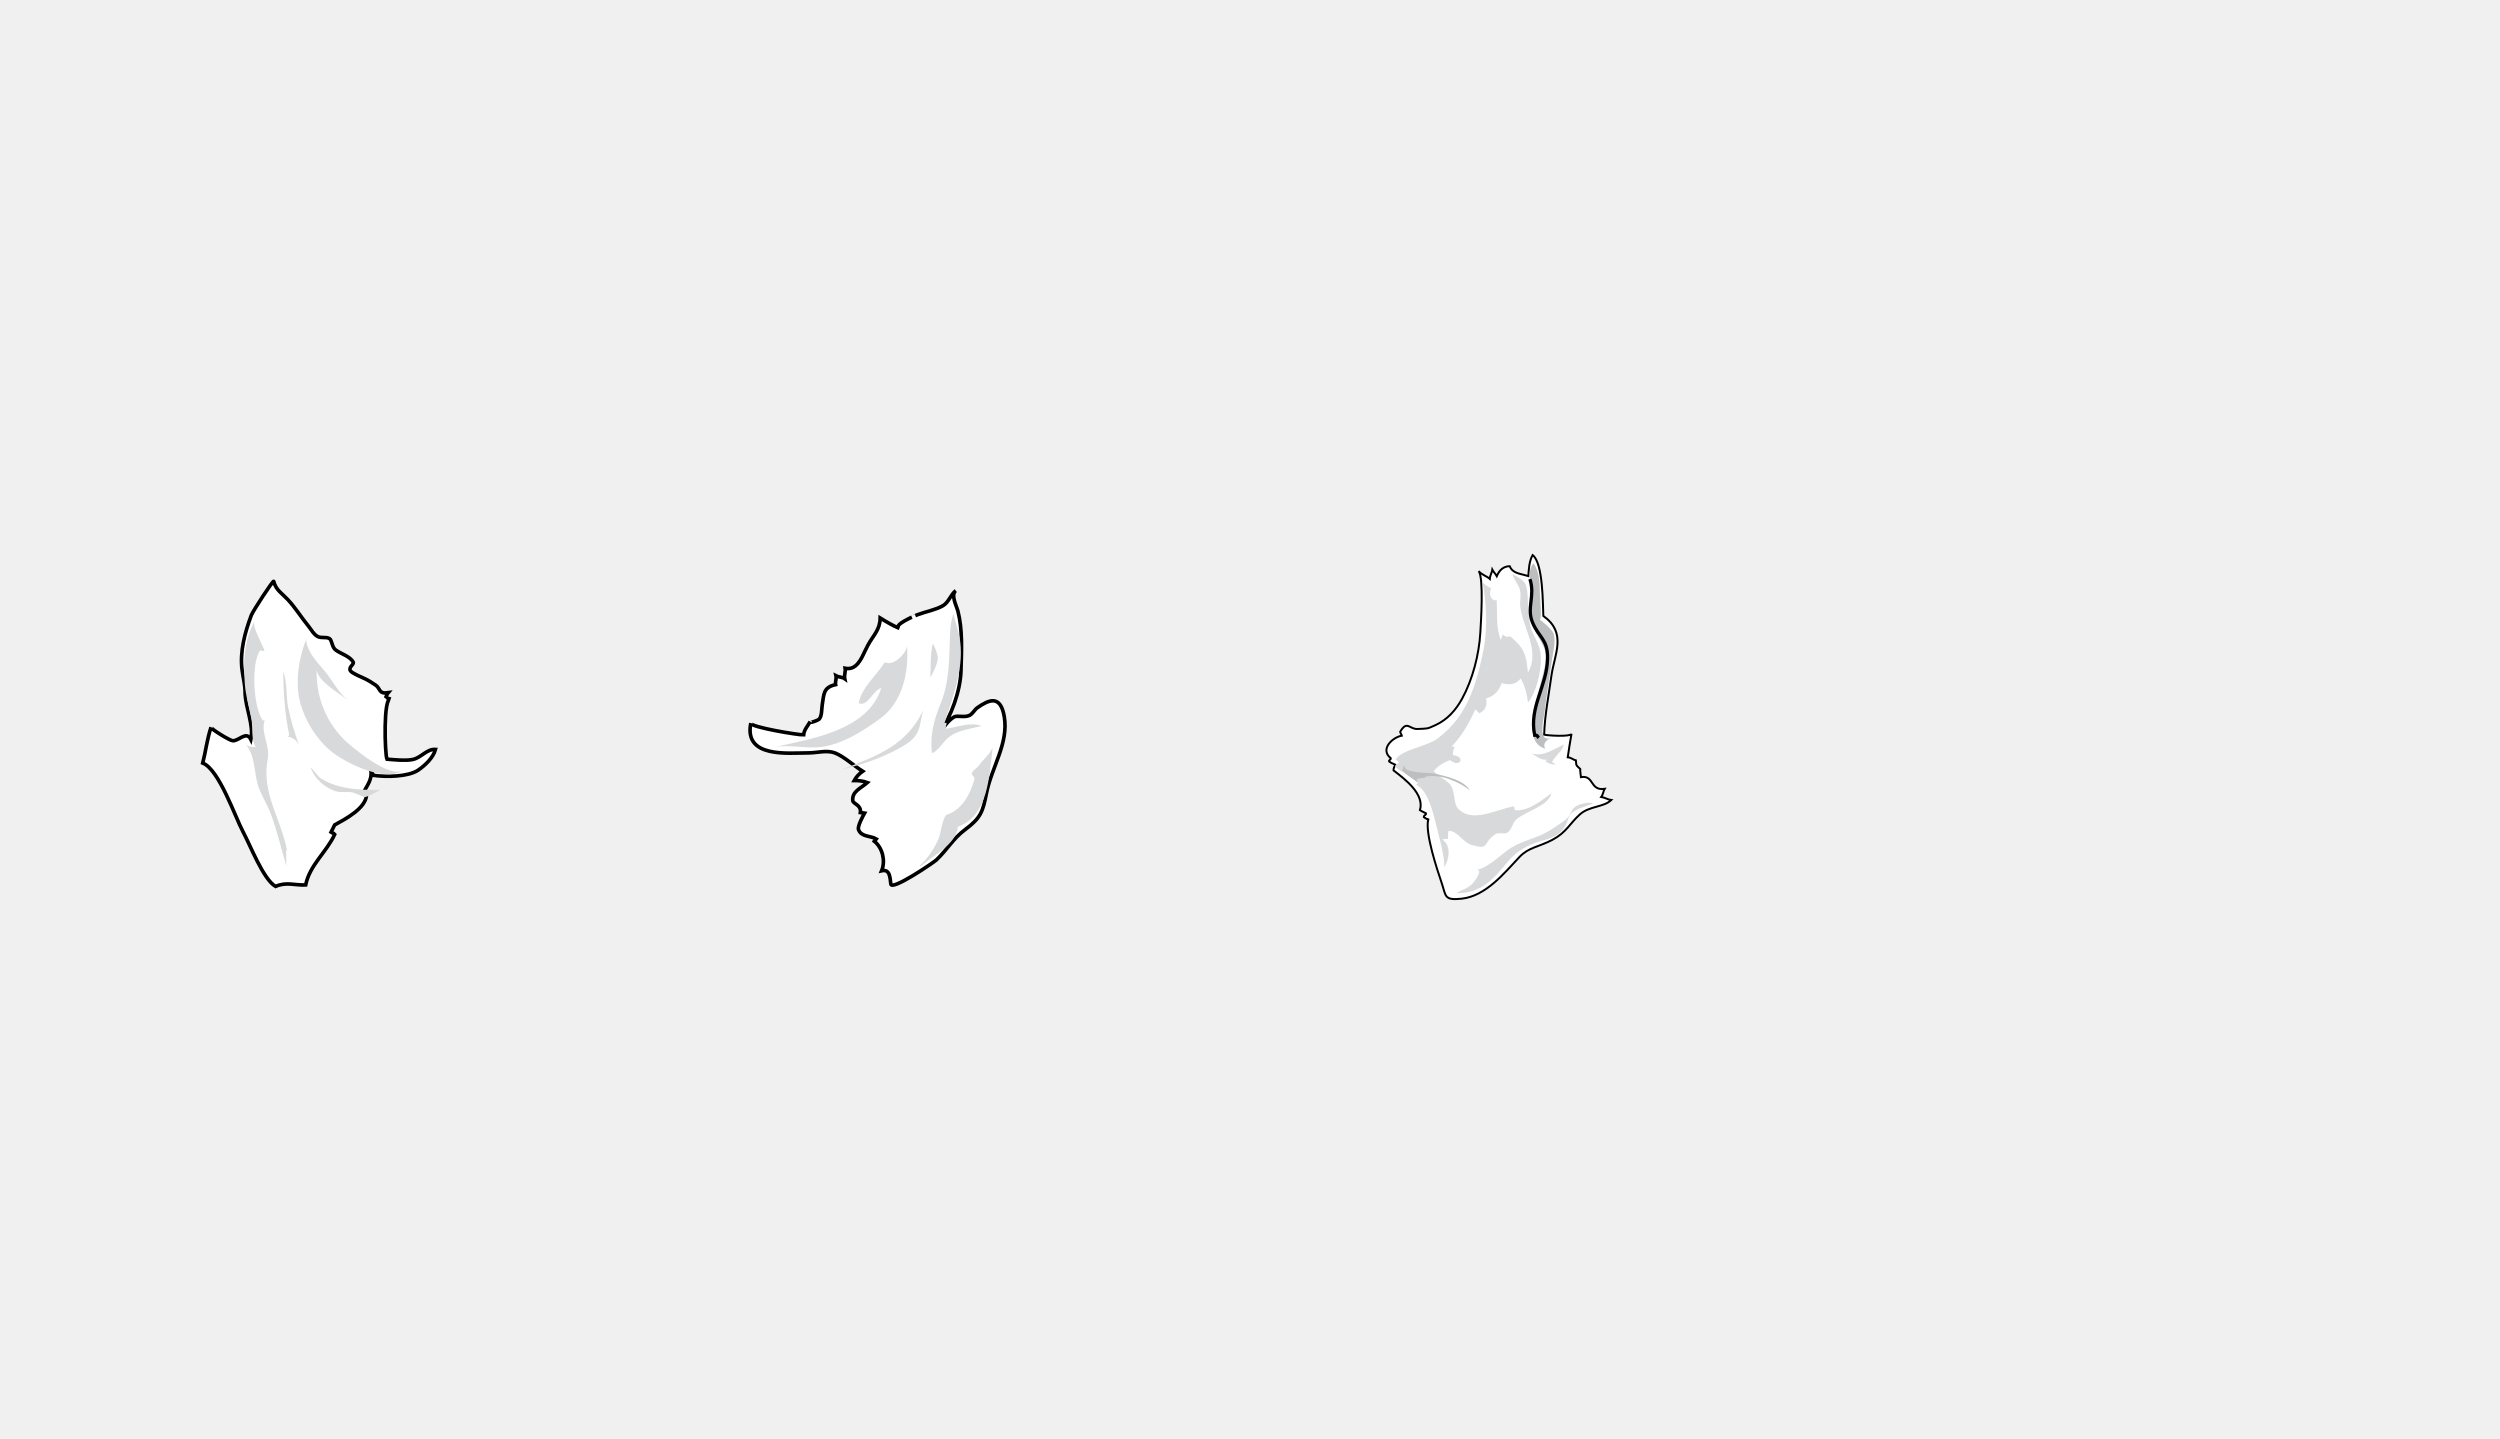
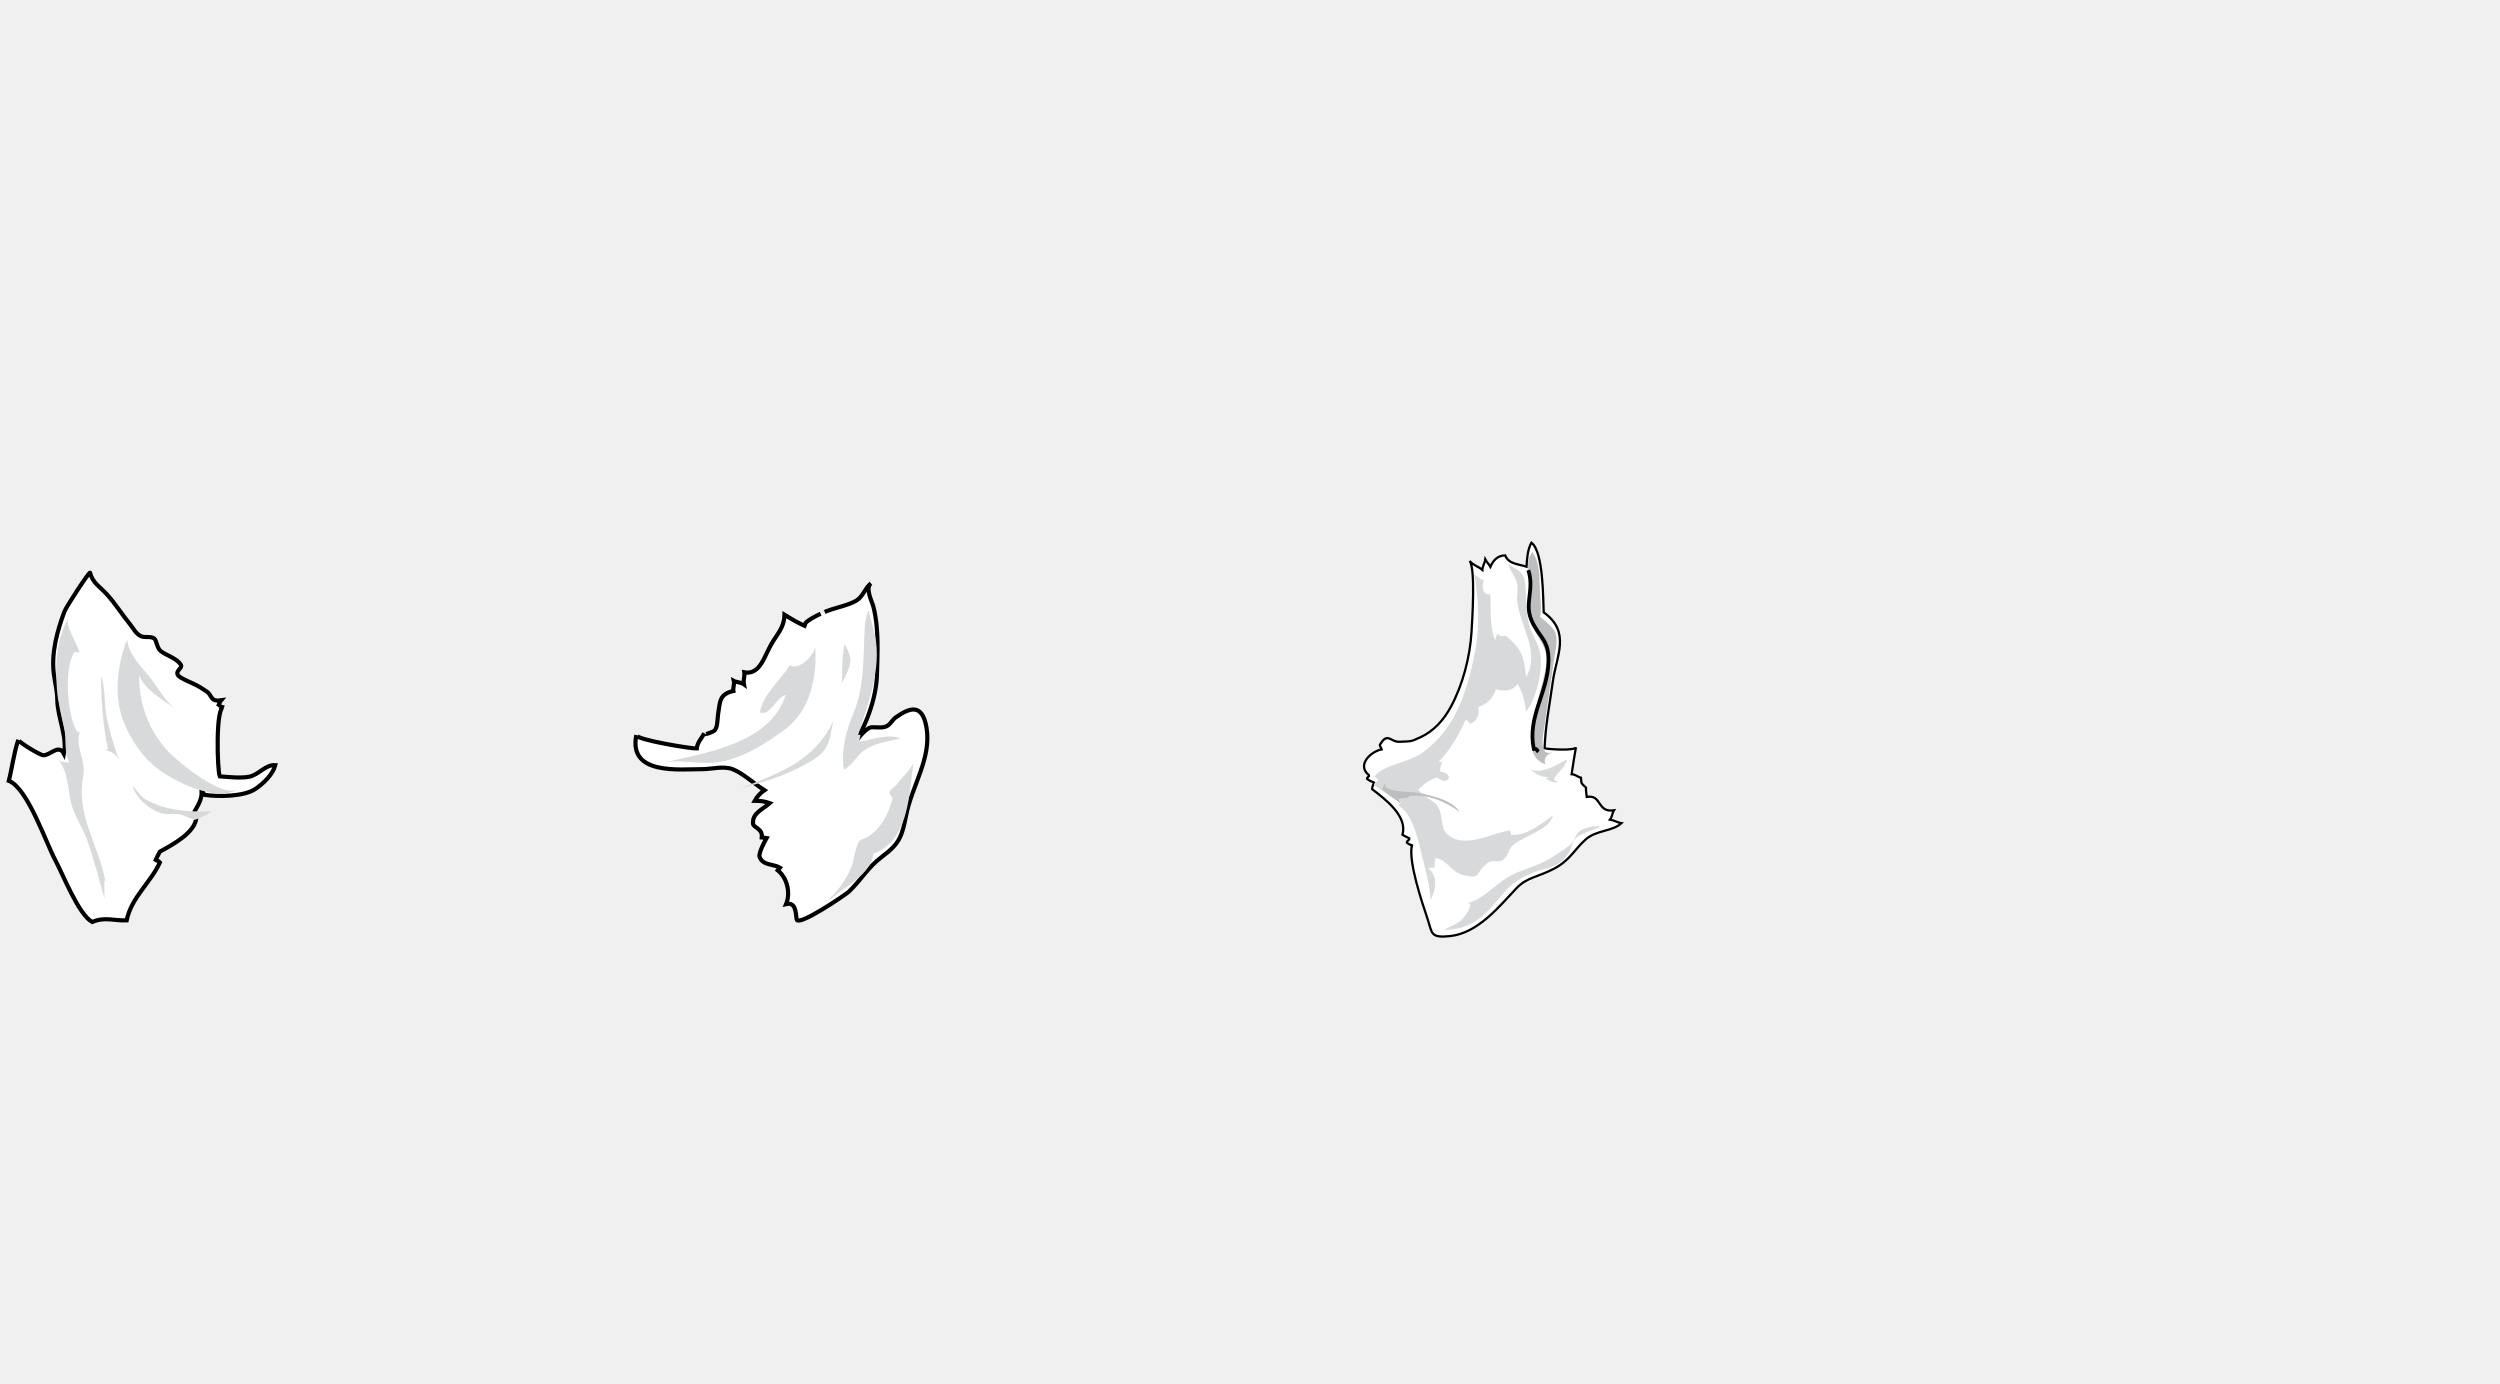
- <svg xmlns="http://www.w3.org/2000/svg" version="1.1" id="Layer_1" width="536.764" height="308.853" viewBox="0 0 536.764 308.853" overflow="visible" enable-background="new 0 0 536.764 308.853" xml:space="preserve">
+ <svg xmlns="http://www.w3.org/2000/svg" version="1.1" id="Layer_1" width="468.824" height="259.539" viewBox="0 0 468.824 259.539" overflow="visible" enable-background="new 0 0 536.764 308.853" xml:space="preserve">
  <defs id="defs285" />
-   <g id="g285">
+   <g id="g285" transform="translate(-41.87503,-17.41148)">
    <linearGradient id="XMLID_12_" gradientUnits="userSpaceOnUse" x1="129.352" y1="200.709" x2="129.027" y2="171.146">
      <stop offset="0" style="stop-color:#FFFFFF" id="stop37" />
      <stop offset="0.348" style="stop-color:#BCBEC0" id="stop38" />
      <stop offset="0.447" style="stop-color:#B8BABC" id="stop39" />
      <stop offset="0.541" style="stop-color:#ADAFB1" id="stop40" />
      <stop offset="0.634" style="stop-color:#9A9C9D" id="stop41" />
      <stop offset="0.726" style="stop-color:#7F8182" id="stop42" />
      <stop offset="0.817" style="stop-color:#5D5E5F" id="stop43" />
      <stop offset="0.908" style="stop-color:#333334" id="stop44" />
      <stop offset="0.997" style="stop-color:#020202" id="stop45" />
      <stop offset="1" style="stop-color:#000000" id="stop46" />
    </linearGradient>
    <linearGradient id="XMLID_15_" gradientUnits="userSpaceOnUse" x1="166.722" y1="106.349" x2="167.595" y2="109.184">
      <stop offset="0" style="stop-color:#F4D58D" id="stop77" />
      <stop offset="0.107" style="stop-color:#EFD18A" id="stop78" />
      <stop offset="0.234" style="stop-color:#E1C482" id="stop79" />
      <stop offset="0.371" style="stop-color:#C9AF74" id="stop80" />
      <stop offset="0.515" style="stop-color:#A79261" id="stop81" />
      <stop offset="0.664" style="stop-color:#7D6D48" id="stop82" />
      <stop offset="0.818" style="stop-color:#483F2A" id="stop83" />
      <stop offset="0.973" style="stop-color:#0B0A07" id="stop84" />
      <stop offset="1" style="stop-color:#000000" id="stop85" />
    </linearGradient>
-     <g id="g286">
-       <g id="g97">
-         <path fill="#FFFFFF" stroke="#000000" stroke-width="0.78" d="M79.38,146.281c-0.467-0.276-0.963-0.537-1.583-0.812    c-0.539-0.239-2.235-0.952-2.549-1.436c-0.529-0.819,0.874-1.348,0.57-1.894c-0.716-1.285-2.698-1.76-3.813-2.64    c-0.716-0.565-0.754-2.048-1.226-2.364c-0.742-0.492-1.769-0.032-2.578-0.476c-0.911-0.499-1.309-1.408-1.914-2.142    c-1.523-1.853-2.835-4.002-4.5-5.789c-1.218-1.305-2.562-2.048-3.021-3.904c-0.085-0.342-4.467,6.363-4.806,7.27    c-1.375,3.678-2.494,7.782-1.986,11.735c0.25,1.938,0.621,2.984,0.646,4.846c0.04,3.232,1.925,7.008,1.249,10.106    c-0.975-1.955-2.539,0.304-3.882,0.263c-0.628-0.02-4.788-2.564-4.67-2.905c-0.842,2.457-1.16,5.249-1.788,7.691    c3.519,1.366,6.965,11.629,8.687,14.829c1.546,2.876,4.332,10.164,6.95,11.658c2.313-1.026,4.129-0.209,6.46-0.308    c0.871-4.301,4.464-7.018,6.233-10.86c-0.32-0.369-0.393-0.211-0.789-0.476c0.228-0.501,0.649-1.31,0.778-1.551    c2.333-1.291,6.803-3.603,6.865-6.583c-0.247-0.049-0.493-0.098-0.742-0.148c0.628-1.572,2.007-2.828,1.655-5.001    c0.196,0.394,0.386,0.619,0.535,1.077c2.726,0.394,7.503,0.332,9.622-1.113c1.511-1.032,3.243-2.683,3.722-4.453    c-1.866-0.142-3.085,1.815-4.919,2.171c-1.629,0.316-3.863,0.046-5.501-0.073c-0.461-0.969-0.836-13.493,0.807-12.91    c-0.167-0.059-1.052-0.315-1.174-0.155c0.214-0.28,0.357-0.913,0.603-1.195c-2.071,0.304-1.632-0.931-2.654-1.627    C80.213,146.805,79.808,146.535,79.38,146.281z" id="path93" />
-         <path fill="#D8D9DA" d="M55.871,139.644c-2.058,2.766-1.45,12.476,0.598,15.106c0.095-0.104,0.212-0.152,0.35-0.144    c-0.883,3.015,1.24,5.275,0.639,8.518c-1.331,7.208,2.891,12.669,4.177,19.499c-0.064-0.03-0.127-0.059-0.191-0.086    c0.013,1.113,0.01,2.226,0.025,3.339c-1.113-3.728-1.948-7.385-3.301-11.082c-0.783-2.141-2.288-4.35-2.876-6.499    c-0.699-2.556-0.569-6.292-2.557-8.48c0.736,0.641,1.263,0.512,2.147,0.579c-1.025-1.789-0.544-4.252-0.928-6.146    c-0.537-2.641-1.2-4.855-1.399-7.535c-0.359-4.867-0.138-9.148,2.106-13.367c-0.674,1.268,1.893,5.16,2.133,6.452    C56.484,139.762,56.173,139.717,55.871,139.644z" id="path94" />
-         <path fill="#D8D9DA" d="M61.781,158.154c1.209,0.195,2.05,0.914,2.467,2.009c-0.958-2.748-1.754-5.35-2.37-8.202    c-0.503-2.335-0.173-5.727-1.095-7.746c0.098,4.757,0.37,9.041,1.325,13.611" id="path95" />
-         <path fill="#D8D9DA" d="M68.645,166.98c3.835,2.503,8.569,2.685,12.975,2.599c-1.056,0.642-2.224,1.338-3.418,1.608    c0.165-0.038-2.281-1.002-2.551-1.054c-1.132-0.215-2.26,0.105-3.411-0.205c-2.391-0.646-4.855-2.855-5.555-5.236" id="path96" />
-         <path fill="#D8D9DA" d="M73.663,158.584c-3.838-3.977-5.81-9.191-5.679-14.711c0.444,2.519,4.703,4.902,6.753,6.476    c-2.083-1.6-3.245-4.092-4.872-6.084c-1.66-2.035-3.882-4.118-4.145-6.931c-1.612,4.021-2.393,9.266-1.268,13.526    c1.044,3.955,3.64,8.089,6.86,10.619c3.063,2.407,11.482,6.623,15.201,3.849C83.791,167.359,75.284,160.262,73.663,158.584z" id="path97" />
+     <g id="g97">
+       <path fill="#ffffff" stroke="#000000" stroke-width="0.78" d="m 79.38,146.281 c -0.467,-0.276 -0.963,-0.537 -1.583,-0.812 -0.539,-0.239 -2.235,-0.952 -2.549,-1.436 -0.529,-0.819 0.874,-1.348 0.57,-1.894 -0.716,-1.285 -2.698,-1.76 -3.813,-2.64 -0.716,-0.565 -0.754,-2.048 -1.226,-2.364 -0.742,-0.492 -1.769,-0.032 -2.578,-0.476 -0.911,-0.499 -1.309,-1.408 -1.914,-2.142 -1.523,-1.853 -2.835,-4.002 -4.5,-5.789 -1.218,-1.305 -2.562,-2.048 -3.021,-3.904 -0.085,-0.342 -4.467,6.363 -4.806,7.27 -1.375,3.678 -2.494,7.782 -1.986,11.735 0.25,1.938 0.621,2.984 0.646,4.846 0.04,3.232 1.925,7.008 1.249,10.106 -0.975,-1.955 -2.539,0.304 -3.882,0.263 -0.628,-0.02 -4.788,-2.564 -4.67,-2.905 -0.842,2.457 -1.16,5.249 -1.788,7.691 3.519,1.366 6.965,11.629 8.687,14.829 1.546,2.876 4.332,10.164 6.95,11.658 2.313,-1.026 4.129,-0.209 6.46,-0.308 0.871,-4.301 4.464,-7.018 6.233,-10.86 -0.32,-0.369 -0.393,-0.211 -0.789,-0.476 0.228,-0.501 0.649,-1.31 0.778,-1.551 2.333,-1.291 6.803,-3.603 6.865,-6.583 -0.247,-0.049 -0.493,-0.098 -0.742,-0.148 0.628,-1.572 2.007,-2.828 1.655,-5.001 0.196,0.394 0.386,0.619 0.535,1.077 2.726,0.394 7.503,0.332 9.622,-1.113 1.511,-1.032 3.243,-2.683 3.722,-4.453 -1.866,-0.142 -3.085,1.815 -4.919,2.171 -1.629,0.316 -3.863,0.046 -5.501,-0.073 -0.461,-0.969 -0.836,-13.493 0.807,-12.91 -0.167,-0.059 -1.052,-0.315 -1.174,-0.155 0.214,-0.28 0.357,-0.913 0.603,-1.195 -2.071,0.304 -1.632,-0.931 -2.654,-1.627 -0.454,-0.307 -0.859,-0.577 -1.287,-0.831 z" id="path93" />
+       <path fill="#d8d9da" d="m 55.871,139.644 c -2.058,2.766 -1.45,12.476 0.598,15.106 0.095,-0.104 0.212,-0.152 0.35,-0.144 -0.883,3.015 1.24,5.275 0.639,8.518 -1.331,7.208 2.891,12.669 4.177,19.499 -0.064,-0.03 -0.127,-0.059 -0.191,-0.086 0.013,1.113 0.01,2.226 0.025,3.339 -1.113,-3.728 -1.948,-7.385 -3.301,-11.082 -0.783,-2.141 -2.288,-4.35 -2.876,-6.499 -0.699,-2.556 -0.569,-6.292 -2.557,-8.48 0.736,0.641 1.263,0.512 2.147,0.579 -1.025,-1.789 -0.544,-4.252 -0.928,-6.146 -0.537,-2.641 -1.2,-4.855 -1.399,-7.535 -0.359,-4.867 -0.138,-9.148 2.106,-13.367 -0.674,1.268 1.893,5.16 2.133,6.452 -0.31,-0.036 -0.621,-0.081 -0.923,-0.154 z" id="path94" />
+       <path fill="#d8d9da" d="m 61.781,158.154 c 1.209,0.195 2.05,0.914 2.467,2.009 -0.958,-2.748 -1.754,-5.35 -2.37,-8.202 -0.503,-2.335 -0.173,-5.727 -1.095,-7.746 0.098,4.757 0.37,9.041 1.325,13.611" id="path95" />
+       <path fill="#d8d9da" d="m 68.645,166.98 c 3.835,2.503 8.569,2.685 12.975,2.599 -1.056,0.642 -2.224,1.338 -3.418,1.608 0.165,-0.038 -2.281,-1.002 -2.551,-1.054 -1.132,-0.215 -2.26,0.105 -3.411,-0.205 -2.391,-0.646 -4.855,-2.855 -5.555,-5.236" id="path96" />
+       <path fill="#d8d9da" d="m 73.663,158.584 c -3.838,-3.977 -5.81,-9.191 -5.679,-14.711 0.444,2.519 4.703,4.902 6.753,6.476 -2.083,-1.6 -3.245,-4.092 -4.872,-6.084 -1.66,-2.035 -3.882,-4.118 -4.145,-6.931 -1.612,4.021 -2.393,9.266 -1.268,13.526 1.044,3.955 3.64,8.089 6.86,10.619 3.063,2.407 11.482,6.623 15.201,3.849 -2.722,2.031 -11.229,-5.066 -12.85,-6.744 z" id="path97" />
+     </g>
+     <g id="g103">
+       <g id="g102">
+         <path fill="#ffffff" stroke="#000000" stroke-width="0.78" d="m 196.97,131.996 c -0.15,0.056 -0.294,0.117 -0.438,0.178 0.023,-0.01 -5.025,2.09 -3.418,2.746 -1.359,-0.556 -2.732,-1.371 -4.132,-2.234 -0.035,2.531 -1.468,3.694 -2.62,5.812 -0.239,0.439 -0.462,0.887 -0.676,1.344 -0.841,1.805 -1.875,4.098 -4.224,3.652 0.107,0.661 -0.237,1.567 -0.1,2.222 -0.472,-0.344 -1.452,-0.369 -1.861,-0.595 0.122,0.533 -0.199,1.333 -0.097,1.871 -2.694,0.595 -2.487,2.087 -2.867,4.349 -0.138,0.823 -0.033,2.462 -0.702,3.108 -0.193,0.186 -2.146,0.959 -1.875,0.47 -0.555,1.007 -1.313,1.73 -1.419,2.859 -0.925,0.061 -11.512,-1.65 -11.336,-2.523 -1.524,7.564 8.006,6.392 12.403,6.395 1.8,0.001 3.943,-0.652 5.674,0.018 1.9,0.734 4.109,2.794 5.938,3.923 -0.736,0.512 -1.417,1.253 -1.819,1.993 0.938,0 1.938,0.094 2.833,0.434 -1.367,1.211 -3.361,1.908 -3.136,3.888 0.079,0.72 1.847,0.893 1.635,2.542 0.301,0.021 0.6,0.06 0.899,0.114 -0.34,0.593 -1.542,2.859 -1.315,3.528 0.567,1.661 2.686,1.336 3.833,2.036 -0.133,0.17 -0.271,0.337 -0.414,0.5 1.788,1.445 2.414,4.255 1.556,6.331 1.788,-0.406 1.788,1.428 1.972,2.859 0.191,1.494 9.202,-4.631 9.78,-5.179 2.357,-2.236 3.583,-4.596 6.192,-6.53 3.406,-2.522 3.8,-3.931 4.579,-7.864 1.091,-5.498 4.766,-10.644 3.812,-16.34 -0.808,-4.839 -3.325,-3.659 -5.768,-1.96 -0.654,0.455 -0.948,1.271 -1.729,1.665 -0.958,0.482 -2.621,-0.021 -3.221,0.297 -1.179,0.63 -2.259,2.155 -3.202,3.5 2.493,-3.559 4.505,-9.038 4.622,-13.432 0.113,-4.189 0.383,-8.791 -0.689,-12.869 -0.235,-0.899 -1.568,-3.403 -0.431,-4.293 -1.088,0.853 -1.522,2.5 -2.71,3.212 -1.512,0.907 -3.78,1.296 -5.529,1.973 z" id="path98" />
+         <path fill="#d8d9da" d="m 202.791,155.237 c 1.891,-5.989 4.437,-12.234 3.179,-18.701 -0.312,-1.595 -0.958,-3.209 -1.256,-4.771 -0.56,1.695 -0.662,2.76 -0.738,4.554 -0.225,5.25 -0.064,9.966 -2.042,14.795 -1.355,3.314 -2.326,6.703 -1.833,10.593 1.343,-0.427 2.498,-2.66 3.785,-3.563 2.019,-1.418 4.343,-1.614 6.869,-2.278 -2.534,-0.937 -5.302,0.305 -7.738,0.612 0.026,-0.289 0.166,-1.008 0.24,-1.217 -0.155,-0.081 -0.312,-0.089 -0.466,-0.024 z" id="path99" />
+         <path fill="#d8d9da" d="m 197.43,185.938 c 1.764,-1.664 3.284,-3.857 4.183,-6.114 0.363,-0.905 0.797,-4.624 1.742,-4.928 3.22,-1.035 5.098,-4.591 5.848,-7.598 0.146,-0.58 -0.705,-0.842 -0.545,-1.292 0.248,-0.703 1.104,-1.047 1.521,-1.642 0.938,-1.348 2.221,-2.315 2.954,-3.83 -0.771,5.978 -0.848,14.612 -7.475,16.961 -0.373,3.9 -5.357,6.124 -7.9,8.442" id="path100" />
+         <path fill="#d8d9da" d="m 198.737,151.291 c -3.466,8.584 -10.112,10.879 -17.975,13.916 4.63,-1.083 10.222,-3.015 14.116,-5.655 3.538,-2.397 2.291,-5.382 3.859,-8.261" id="path101" />
+         <path fill="#d8d9da" d="m 200.246,138.284 c -0.554,2.534 -0.396,5.13 -0.48,7.18 0.677,-1.232 1.489,-2.807 1.602,-4.229 0.053,-0.685 -1.042,-3.315 -1.122,-2.951 z" id="path102" />
      </g>
-       <g id="g103">
-         <g id="g102">
-           <path fill="#FFFFFF" stroke="#000000" stroke-width="0.78" d="M196.97,131.996c-0.15,0.056-0.294,0.117-0.438,0.178     c0.023-0.01-5.025,2.09-3.418,2.746c-1.359-0.556-2.732-1.371-4.132-2.234c-0.035,2.531-1.468,3.694-2.62,5.812     c-0.239,0.439-0.462,0.887-0.676,1.344c-0.841,1.805-1.875,4.098-4.224,3.652c0.107,0.661-0.237,1.567-0.1,2.222     c-0.472-0.344-1.452-0.369-1.861-0.595c0.122,0.533-0.199,1.333-0.097,1.871c-2.694,0.595-2.487,2.087-2.867,4.349     c-0.138,0.823-0.033,2.462-0.702,3.108c-0.193,0.186-2.146,0.959-1.875,0.47c-0.555,1.007-1.313,1.73-1.419,2.859     c-0.925,0.061-11.512-1.65-11.336-2.523c-1.524,7.564,8.006,6.392,12.403,6.395c1.8,0.001,3.943-0.652,5.674,0.018     c1.9,0.734,4.109,2.794,5.938,3.923c-0.736,0.512-1.417,1.253-1.819,1.993c0.938,0,1.938,0.094,2.833,0.434     c-1.367,1.211-3.361,1.908-3.136,3.888c0.079,0.72,1.847,0.893,1.635,2.542c0.301,0.021,0.6,0.06,0.899,0.114     c-0.34,0.593-1.542,2.859-1.315,3.528c0.567,1.661,2.686,1.336,3.833,2.036c-0.133,0.17-0.271,0.337-0.414,0.5     c1.788,1.445,2.414,4.255,1.556,6.331c1.788-0.406,1.788,1.428,1.972,2.859c0.191,1.494,9.202-4.631,9.78-5.179     c2.357-2.236,3.583-4.596,6.192-6.53c3.406-2.522,3.8-3.931,4.579-7.864c1.091-5.498,4.766-10.644,3.812-16.34     c-0.808-4.839-3.325-3.659-5.768-1.96c-0.654,0.455-0.948,1.271-1.729,1.665c-0.958,0.482-2.621-0.021-3.221,0.297     c-1.179,0.63-2.259,2.155-3.202,3.5c2.493-3.559,4.505-9.038,4.622-13.432c0.113-4.189,0.383-8.791-0.689-12.869     c-0.235-0.899-1.568-3.403-0.431-4.293c-1.088,0.853-1.522,2.5-2.71,3.212C200.987,130.93,198.719,131.319,196.97,131.996z" id="path98" />
-           <path fill="#D8D9DA" d="M202.791,155.237c1.891-5.989,4.437-12.234,3.179-18.701c-0.312-1.595-0.958-3.209-1.256-4.771     c-0.56,1.695-0.662,2.76-0.738,4.554c-0.225,5.25-0.064,9.966-2.042,14.795c-1.355,3.314-2.326,6.703-1.833,10.593     c1.343-0.427,2.498-2.66,3.785-3.563c2.019-1.418,4.343-1.614,6.869-2.278c-2.534-0.937-5.302,0.305-7.738,0.612     c0.026-0.289,0.166-1.008,0.24-1.217C203.102,155.18,202.945,155.172,202.791,155.237z" id="path99" />
-           <path fill="#D8D9DA" d="M197.43,185.938c1.764-1.664,3.284-3.857,4.183-6.114c0.363-0.905,0.797-4.624,1.742-4.928     c3.22-1.035,5.098-4.591,5.848-7.598c0.146-0.58-0.705-0.842-0.545-1.292c0.248-0.703,1.104-1.047,1.521-1.642     c0.938-1.348,2.221-2.315,2.954-3.83c-0.771,5.978-0.848,14.612-7.475,16.961c-0.373,3.9-5.357,6.124-7.9,8.442" id="path100" />
-           <path fill="#D8D9DA" d="M198.737,151.291c-3.466,8.584-10.112,10.879-17.975,13.916c4.63-1.083,10.222-3.015,14.116-5.655     C198.416,157.155,197.169,154.17,198.737,151.291" id="path101" />
-           <path fill="#D8D9DA" d="M200.246,138.284c-0.554,2.534-0.396,5.13-0.48,7.18c0.677-1.232,1.489-2.807,1.602-4.229     C201.421,140.55,200.326,137.92,200.246,138.284z" id="path102" />
-         </g>
-         <path fill="#D8D9DA" d="M191.263,142.329c-0.448,0.091-0.884,0.055-1.277-0.158c-1.632,2.612-5.194,5.701-5.6,8.824    c2.012,0.795,2.982-2.822,4.843-3.282c-2.959,9.257-15.291,10.919-23.087,12.74c3.011-0.703,6.975,0.355,10.179-0.078    c4.678-0.632,9.004-3.433,12.725-6.146c4.711-3.435,6.129-9.938,5.703-15.475C194.487,140.123,192.823,142.009,191.263,142.329z" id="path103" />
-       </g>
-       <g id="g231">
-         <path fill="#FFFFFF" stroke="#000000" stroke-width="0.426" d="M333.087,145.158c0.647-4.719,3.424-9.239-1.724-12.909    c-0.119-2.35-0.029-11.41-2.305-13.075c-0.749,1.358-0.83,3.148-0.913,4.507c-1.691-0.529-3.334-0.489-4.005-2.118    c-1.329,0.025-2.214,0.83-2.773,2.143c-0.22-0.409-0.77-1.014-0.932-1.335c-0.023,0.241-0.544,1.264-0.571,1.914    c-0.699-0.625-1.711-0.845-2.397-1.679c1.144,1.389,0.488,11.185,0.366,13.261c-0.274,4.681-1.645,10.007-3.907,14.141    c-1.345,2.458-3.16,4.495-5.692,5.667c-1.942,0.898-1.717,0.729-3.902,0.841c-1.703,0.088-2.238-1.937-3.705,0.604    c0.044,0.335,0.258,0.461,0.357,0.827c-2,0.363-4.778,2.907-2.389,4.838c0.078,0.39-0.467,0.335-0.335,0.711    c0.488,0.374,0.759,0.409,1.294,0.672c-0.119,0.381-0.398,0.821-0.361,1.234c2.521,1.934,6.695,5.09,5.679,8.543    c0.276,0.207,0.958,0.485,1.292,0.675c0.061,0.438-0.489,0.362-0.463,0.839c0.079,0.077,0.938,0.541,0.939,0.541    c-0.673,2.982,1.926,10.707,2.918,13.646c0.931,2.755,0.467,3.711,4.25,3.31c5.218-0.553,9.145-5.483,12.438-8.964    c1.986-2.101,4.129-2.122,7.073-3.683c3.005-1.595,3.759-3.555,5.907-5.466c2.027-1.805,5.069-1.491,6.718-3.065    c-0.622-0.071-1.466-0.56-2.151-0.673c0.407-0.499,0.496-1.396,0.719-1.73c-3.209,0.454-2.189-2.998-5.073-2.521    c-0.054-0.535-0.183-1.217-0.152-1.74c-1.013-0.971-0.798-0.632-0.937-1.855c-0.582-0.117-0.971-0.604-1.751-0.663    c0.229-1.664,0.554-3.53,0.813-5.065c-0.124,0.734-5.25,0.387-5.875,0.21C331.656,153.573,332.517,149.304,333.087,145.158z" id="path225" />
-         <path fill="#D8D9DA" d="M326.403,130.195c0.477,4.476,4.412,9.621,1.651,14.185c-0.379-3.867-0.768-5.271-3.852-7.785    c-0.55,0.296-1.128,0.079-1.592-0.407c-0.051,0.442-0.322,0.898-0.344,1.323c-1.127-2.752-0.748-5.736-0.923-8.647    c-1.46,0.209-1.685-1.608-1.171-2.58c-0.688-0.237-1.389-0.797-1.838-1.229c0.839,4.229,1.047,10.179,0.191,14.421    c-0.693,3.439-1.502,6.783-2.827,9.915c-1.569,3.708-3.729,6.684-7.004,9.145c-2.442,1.836-7.589,2.312-9.016,4.488    c-0.005,0.049,0.626,0.598,0.7,0.708c-0.313,0.359-0.717,0.304-0.842,0.828c1.419,1.406,3.613,2.071,5.09,3.432    c-0.196,0.154-0.392,0.312-0.584,0.471c2.524,1.292,3.613,5.761,4.213,8.309c0.559,2.377,1.888,6.655,1.858,9.439    c1.06-1.813,1.522-4.621-0.415-5.938c0.286-0.174,0.873-0.168,1.199-0.164c0.005-0.508-0.041-1.264,0.139-1.75    c2.072,0.089,2.896,2.509,5.137,3.121c3.639,0.996,2.197-0.441,4.734-2.282c0.89-0.645,2.121,0.053,2.849-0.511    c0.967-0.747,0.961-2.037,1.826-2.769c2.226-1.883,6.804-2.799,7.543-5.62c-2.034,1.512-5.162,4.028-7.877,3.644    c-0.059-0.264-0.112-0.528-0.163-0.793c-3.602,0.438-9.104,3.894-12.154,0.297c-0.885-1.042-0.461-3.65-1.599-5.017    c-0.998-1.201-2.603-1.584-3.476-2.925c0.995-1.116,2.102-1.829,3.488-2.305c2.157,1.808,3.438-0.757,0.627-1.076    c-0.084-0.564,0.098-1.249,0.35-1.752c-0.239-0.109-0.479-0.124-0.721-0.046c2.074-1.98,4.014-5.358,5.152-8.023    c0.193,0.188,0.58,0.54,0.841,0.843c1.306-0.539,1.759-1.696,1.489-3.176c1.651-0.474,2.85-1.671,3.322-3.322    c1.59,0.512,3.174,0.34,4.074-0.98c0.963,1.606,1.359,3.327,1.594,5.148c1.797-2.161,2.723-6.405,2.771-9.18    c0.041-2.44-0.755-3.582-1.723-5.703c-1.113-2.439-0.978-5.383-1.13-8.015c-0.168-2.896-0.631-3.202-3.27-4.686    c0.248,1.167,1.314,2.17,1.625,3.467C326.656,127.98,326.278,129.022,326.403,130.195z" id="path226" />
-         <path fill="#D8D9DA" d="M316.956,186.767c2.507-0.297,5.479-3.547,7.606-4.818c2.648-1.582,5.781-2.07,8.357-3.759    c1.04-0.682,2.184-1.387,3.163-2.149c1.004-0.781,1.162-1.818,1.8-2.55c0.654-0.753,3.125-1.395,4.138-1.02    c-1.377,0.67-3.72,1.15-4.771,2.265c-0.542,0.574-0.624,1.586-1.014,2.303c-1.351,2.486-3.131,2.908-5.621,3.602    c-2.38,0.662-5.001,2.156-6.624,4.076c-3.275,3.877-5.671,7.058-11.299,7.07c1.275-0.805,2.521-1.016,3.535-2.141    C316.78,189.032,318.507,186.584,316.956,186.767z" id="path227" />
-         <path fill="#BCBEC0" d="M328.81,121.609c-0.699,1.428-0.24,3.343-0.042,4.852c0.222,1.686-0.185,3.317-0.288,4.97    c-0.224,3.509,2.483,5.4,3.326,8.519c1.127,4.169-6.807,18.835-0.05,20.789c-0.604-1.141,0.298-1.915,1.376-2.297    c-3.063,1.086-1.739-3.807-1.538-5.414c0.476-3.815,1.091-7.604,1.63-11.409c0.248-1.75,0.841-3.708,0.375-5.47    c-0.275-1.041-2.952-3.102-2.953-3.1c0.43-0.422-0.027-5.065-0.032-5.868c-0.015-2.085-0.12-4.475-1.357-6.235    C329.072,121.15,328.925,121.374,328.81,121.609z" id="path228" />
-         <path fill="none" stroke="#000000" stroke-width="0.71" d="M328.48,124.331c1.195,3.677-0.789,6.149,0.579,9.36    c1.392,3.265,3.282,3.575,3.208,7.687c-0.11,6.024-4.029,10.388-2.76,16.475c0.66-0.059,0.568,0.277,0.867,0.555" id="path229" />
-         <path fill="#D8D9DA" d="M331.792,163.377c0.635,0.61,1.457,0.844,2.312,0.721c-0.296-0.101-0.585-0.348-0.872-0.473    c0.595-1.317,2.263-2.354,2.553-3.78c-2.104,0.956-4.59,2.806-7.002,1.86c1.224,0.763,1.912,1.481,3.484,1.435" id="path230" />
-         <path fill="#BCBEC0" d="M301.502,164.325c-0.308,0.361-0.034,0.708-0.502,0.939c0.813,1.167,2.741,2.011,3.843,3.225    c-0.464-0.384-0.504-0.896-0.707-1.289c0.669-0.062,1.338-0.169,2-0.259c-0.112-0.032-0.132-0.098-0.061-0.197    c3.232-0.618,7.07,1.059,9.541,2.941c-1.385-2.167-4.67-2.885-7.021-3.468c-2.008-0.498-5.113-0.042-6.855-1.183" id="path231" />
-       </g>
+       <path fill="#d8d9da" d="m 191.263,142.329 c -0.448,0.091 -0.884,0.055 -1.277,-0.158 -1.632,2.612 -5.194,5.701 -5.6,8.824 2.012,0.795 2.982,-2.822 4.843,-3.282 -2.959,9.257 -15.291,10.919 -23.087,12.74 3.011,-0.703 6.975,0.355 10.179,-0.078 4.678,-0.632 9.004,-3.433 12.725,-6.146 4.711,-3.435 6.129,-9.938 5.703,-15.475 -0.262,1.369 -1.926,3.255 -3.486,3.575 z" id="path103" />
+     </g>
+     <g id="g231">
+       <path fill="#ffffff" stroke="#000000" stroke-width="0.426" d="m 333.087,145.158 c 0.647,-4.719 3.424,-9.239 -1.724,-12.909 -0.119,-2.35 -0.029,-11.41 -2.305,-13.075 -0.749,1.358 -0.83,3.148 -0.913,4.507 -1.691,-0.529 -3.334,-0.489 -4.005,-2.118 -1.329,0.025 -2.214,0.83 -2.773,2.143 -0.22,-0.409 -0.77,-1.014 -0.932,-1.335 -0.023,0.241 -0.544,1.264 -0.571,1.914 -0.699,-0.625 -1.711,-0.845 -2.397,-1.679 1.144,1.389 0.488,11.185 0.366,13.261 -0.274,4.681 -1.645,10.007 -3.907,14.141 -1.345,2.458 -3.16,4.495 -5.692,5.667 -1.942,0.898 -1.717,0.729 -3.902,0.841 -1.703,0.088 -2.238,-1.937 -3.705,0.604 0.044,0.335 0.258,0.461 0.357,0.827 -2,0.363 -4.778,2.907 -2.389,4.838 0.078,0.39 -0.467,0.335 -0.335,0.711 0.488,0.374 0.759,0.409 1.294,0.672 -0.119,0.381 -0.398,0.821 -0.361,1.234 2.521,1.934 6.695,5.09 5.679,8.543 0.276,0.207 0.958,0.485 1.292,0.675 0.061,0.438 -0.489,0.362 -0.463,0.839 0.079,0.077 0.938,0.541 0.939,0.541 -0.673,2.982 1.926,10.707 2.918,13.646 0.931,2.755 0.467,3.711 4.25,3.31 5.218,-0.553 9.145,-5.483 12.438,-8.964 1.986,-2.101 4.129,-2.122 7.073,-3.683 3.005,-1.595 3.759,-3.555 5.907,-5.466 2.027,-1.805 5.069,-1.491 6.718,-3.065 -0.622,-0.071 -1.466,-0.56 -2.151,-0.673 0.407,-0.499 0.496,-1.396 0.719,-1.73 -3.209,0.454 -2.189,-2.998 -5.073,-2.521 -0.054,-0.535 -0.183,-1.217 -0.152,-1.74 -1.013,-0.971 -0.798,-0.632 -0.937,-1.855 -0.582,-0.117 -0.971,-0.604 -1.751,-0.663 0.229,-1.664 0.554,-3.53 0.813,-5.065 -0.124,0.734 -5.25,0.387 -5.875,0.21 0.119,-4.168 0.98,-8.437 1.55,-12.583 z" id="path225" />
+       <path fill="#d8d9da" d="m 326.403,130.195 c 0.477,4.476 4.412,9.621 1.651,14.185 -0.379,-3.867 -0.768,-5.271 -3.852,-7.785 -0.55,0.296 -1.128,0.079 -1.592,-0.407 -0.051,0.442 -0.322,0.898 -0.344,1.323 -1.127,-2.752 -0.748,-5.736 -0.923,-8.647 -1.46,0.209 -1.685,-1.608 -1.171,-2.58 -0.688,-0.237 -1.389,-0.797 -1.838,-1.229 0.839,4.229 1.047,10.179 0.191,14.421 -0.693,3.439 -1.502,6.783 -2.827,9.915 -1.569,3.708 -3.729,6.684 -7.004,9.145 -2.442,1.836 -7.589,2.312 -9.016,4.488 -0.005,0.049 0.626,0.598 0.7,0.708 -0.313,0.359 -0.717,0.304 -0.842,0.828 1.419,1.406 3.613,2.071 5.09,3.432 -0.196,0.154 -0.392,0.312 -0.584,0.471 2.524,1.292 3.613,5.761 4.213,8.309 0.559,2.377 1.888,6.655 1.858,9.439 1.06,-1.813 1.522,-4.621 -0.415,-5.938 0.286,-0.174 0.873,-0.168 1.199,-0.164 0.005,-0.508 -0.041,-1.264 0.139,-1.75 2.072,0.089 2.896,2.509 5.137,3.121 3.639,0.996 2.197,-0.441 4.734,-2.282 0.89,-0.645 2.121,0.053 2.849,-0.511 0.967,-0.747 0.961,-2.037 1.826,-2.769 2.226,-1.883 6.804,-2.799 7.543,-5.62 -2.034,1.512 -5.162,4.028 -7.877,3.644 -0.059,-0.264 -0.112,-0.528 -0.163,-0.793 -3.602,0.438 -9.104,3.894 -12.154,0.297 -0.885,-1.042 -0.461,-3.65 -1.599,-5.017 -0.998,-1.201 -2.603,-1.584 -3.476,-2.925 0.995,-1.116 2.102,-1.829 3.488,-2.305 2.157,1.808 3.438,-0.757 0.627,-1.076 -0.084,-0.564 0.098,-1.249 0.35,-1.752 -0.239,-0.109 -0.479,-0.124 -0.721,-0.046 2.074,-1.98 4.014,-5.358 5.152,-8.023 0.193,0.188 0.58,0.54 0.841,0.843 1.306,-0.539 1.759,-1.696 1.489,-3.176 1.651,-0.474 2.85,-1.671 3.322,-3.322 1.59,0.512 3.174,0.34 4.074,-0.98 0.963,1.606 1.359,3.327 1.594,5.148 1.797,-2.161 2.723,-6.405 2.771,-9.18 0.041,-2.44 -0.755,-3.582 -1.723,-5.703 -1.113,-2.439 -0.978,-5.383 -1.13,-8.015 -0.168,-2.896 -0.631,-3.202 -3.27,-4.686 0.248,1.167 1.314,2.17 1.625,3.467 0.311,1.282 -0.067,2.324 0.058,3.497 z" id="path226" />
+       <path fill="#d8d9da" d="m 316.956,186.767 c 2.507,-0.297 5.479,-3.547 7.606,-4.818 2.648,-1.582 5.781,-2.07 8.357,-3.759 1.04,-0.682 2.184,-1.387 3.163,-2.149 1.004,-0.781 1.162,-1.818 1.8,-2.55 0.654,-0.753 3.125,-1.395 4.138,-1.02 -1.377,0.67 -3.72,1.15 -4.771,2.265 -0.542,0.574 -0.624,1.586 -1.014,2.303 -1.351,2.486 -3.131,2.908 -5.621,3.602 -2.38,0.662 -5.001,2.156 -6.624,4.076 -3.275,3.877 -5.671,7.058 -11.299,7.07 1.275,-0.805 2.521,-1.016 3.535,-2.141 0.554,-0.614 2.281,-3.062 0.73,-2.879 z" id="path227" />
+       <path fill="#bcbec0" d="m 328.81,121.609 c -0.699,1.428 -0.24,3.343 -0.042,4.852 0.222,1.686 -0.185,3.317 -0.288,4.97 -0.224,3.509 2.483,5.4 3.326,8.519 1.127,4.169 -6.807,18.835 -0.05,20.789 -0.604,-1.141 0.298,-1.915 1.376,-2.297 -3.063,1.086 -1.739,-3.807 -1.538,-5.414 0.476,-3.815 1.091,-7.604 1.63,-11.409 0.248,-1.75 0.841,-3.708 0.375,-5.47 -0.275,-1.041 -2.952,-3.102 -2.953,-3.1 0.43,-0.422 -0.027,-5.065 -0.032,-5.868 -0.015,-2.085 -0.12,-4.475 -1.357,-6.235 -0.185,0.204 -0.332,0.428 -0.447,0.663 z" id="path228" />
+       <path fill="none" stroke="#000000" stroke-width="0.71" d="m 328.48,124.331 c 1.195,3.677 -0.789,6.149 0.579,9.36 1.392,3.265 3.282,3.575 3.208,7.687 -0.11,6.024 -4.029,10.388 -2.76,16.475 0.66,-0.059 0.568,0.277 0.867,0.555" id="path229" />
+       <path fill="#d8d9da" d="m 331.792,163.377 c 0.635,0.61 1.457,0.844 2.312,0.721 -0.296,-0.101 -0.585,-0.348 -0.872,-0.473 0.595,-1.317 2.263,-2.354 2.553,-3.78 -2.104,0.956 -4.59,2.806 -7.002,1.86 1.224,0.763 1.912,1.481 3.484,1.435" id="path230" />
+       <path fill="#bcbec0" d="m 301.502,164.325 c -0.308,0.361 -0.034,0.708 -0.502,0.939 0.813,1.167 2.741,2.011 3.843,3.225 -0.464,-0.384 -0.504,-0.896 -0.707,-1.289 0.669,-0.062 1.338,-0.169 2,-0.259 -0.112,-0.032 -0.132,-0.098 -0.061,-0.197 3.232,-0.618 7.07,1.059 9.541,2.941 -1.385,-2.167 -4.67,-2.885 -7.021,-3.468 -2.008,-0.498 -5.113,-0.042 -6.855,-1.183" id="path231" />
    </g>
    <linearGradient id="XMLID_21_" gradientUnits="userSpaceOnUse" x1="96.612" y1="256.221" x2="96.004" y2="258.957">
      <stop offset="0" style="stop-color:#FFFFFF" id="stop268" />
      <stop offset="0.105" style="stop-color:#FAFAFA" id="stop269" />
      <stop offset="0.228" style="stop-color:#ECECEC" id="stop270" />
      <stop offset="0.362" style="stop-color:#D4D4D4" id="stop271" />
      <stop offset="0.502" style="stop-color:#B2B2B2" id="stop272" />
      <stop offset="0.647" style="stop-color:#888888" id="stop273" />
      <stop offset="0.798" style="stop-color:#535353" id="stop274" />
      <stop offset="0.949" style="stop-color:#161616" id="stop275" />
      <stop offset="1" style="stop-color:#000000" id="stop276" />
    </linearGradient>
-     <linearGradient id="XMLID_22_" gradientUnits="userSpaceOnUse" x1="135.955" y1="232.632" x2="135.196" y2="236.046" gradientTransform="matrix(0.9824 -0.1867 0.1867 0.9824 -11.894 52.1387)">
+     <linearGradient id="XMLID_22_" gradientUnits="userSpaceOnUse" x1="135.955" y1="232.632" x2="135.196" y2="236.046" gradientTransform="matrix(0.9824,-0.1867,0.1867,0.9824,-11.894,52.1387)">
      <stop offset="0" style="stop-color:#FFFFFF" id="stop277" />
      <stop offset="0.105" style="stop-color:#FAFAFA" id="stop278" />
      <stop offset="0.228" style="stop-color:#ECECEC" id="stop279" />
      <stop offset="0.362" style="stop-color:#D4D4D4" id="stop280" />
      <stop offset="0.502" style="stop-color:#B2B2B2" id="stop281" />
      <stop offset="0.647" style="stop-color:#888888" id="stop282" />
      <stop offset="0.798" style="stop-color:#535353" id="stop283" />
      <stop offset="0.949" style="stop-color:#161616" id="stop284" />
      <stop offset="1" style="stop-color:#000000" id="stop285" />
    </linearGradient>
  </g>
</svg>
